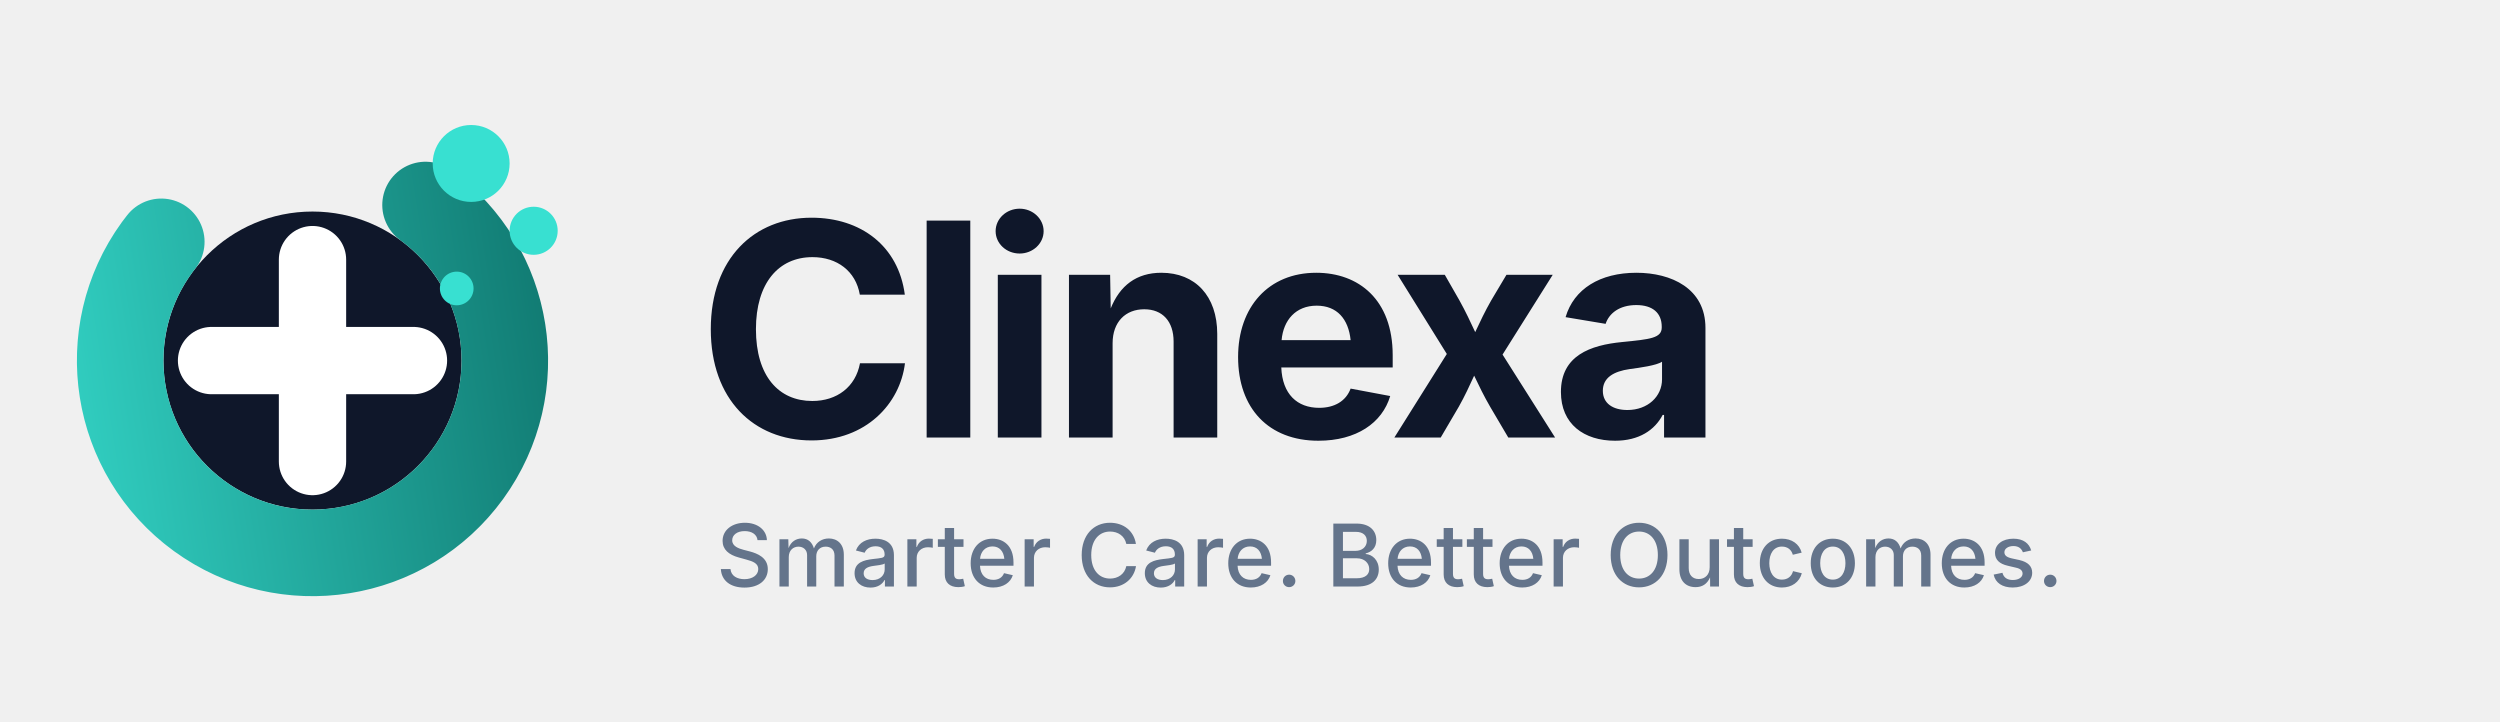
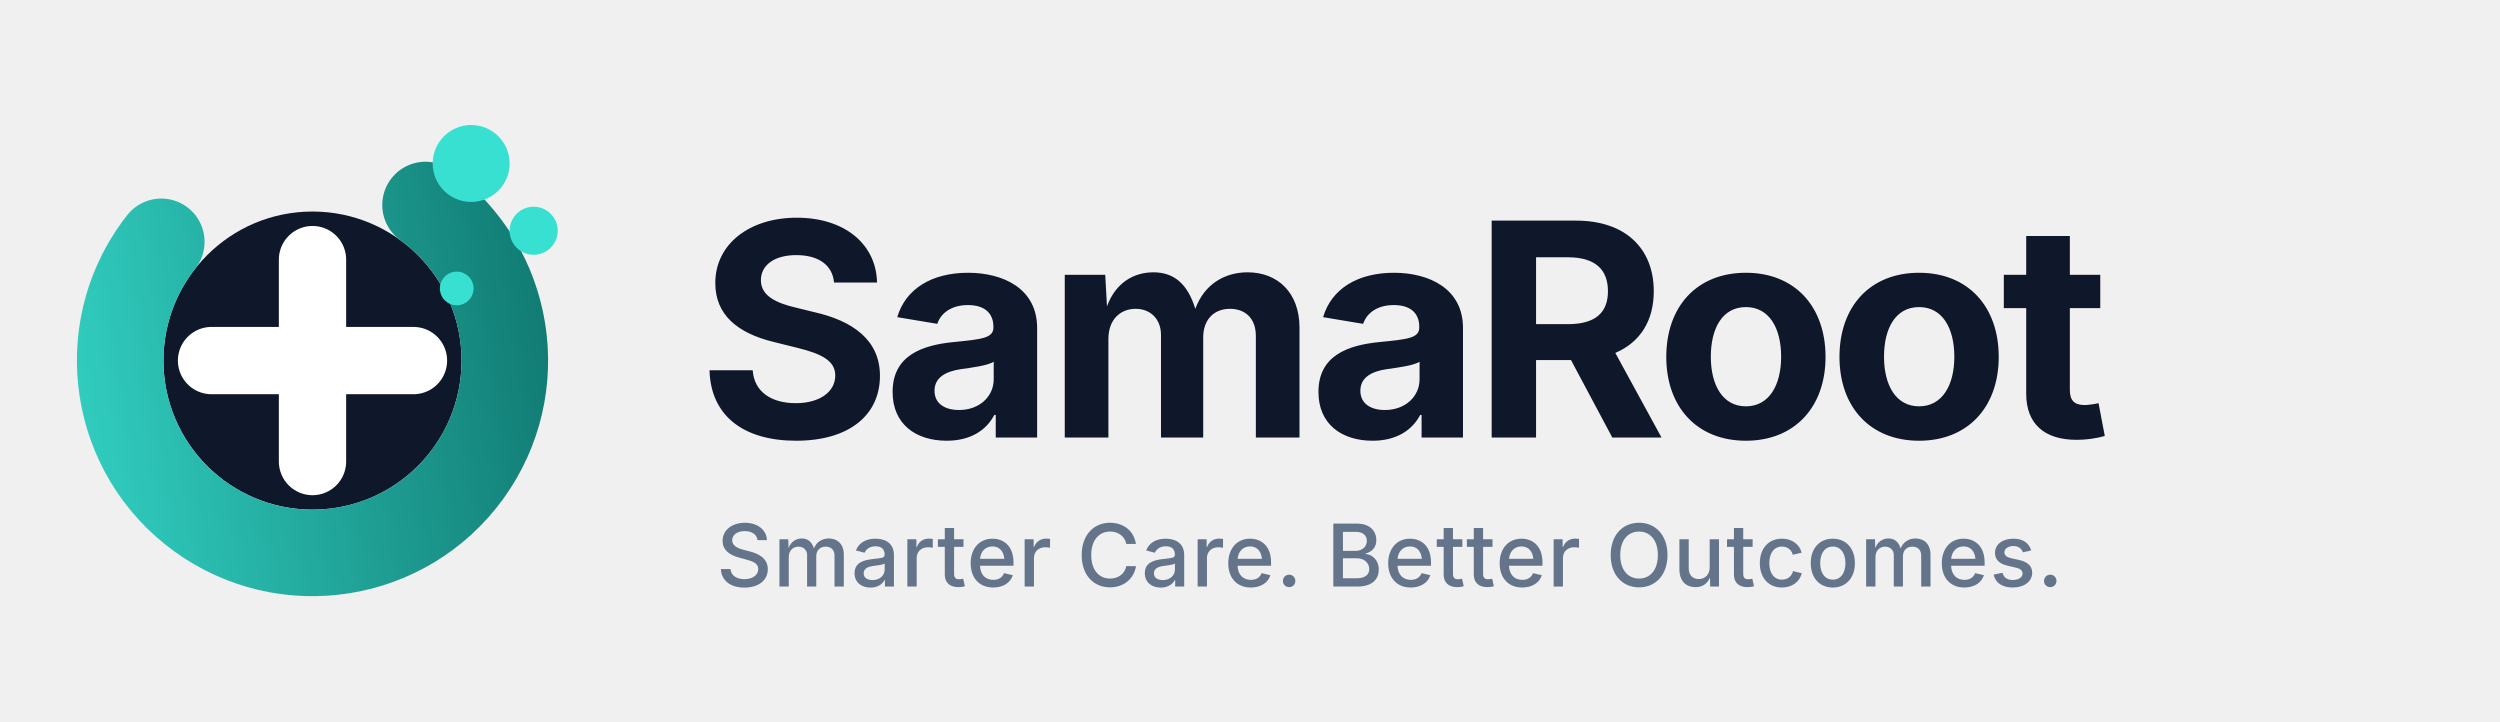
- <svg xmlns="http://www.w3.org/2000/svg" viewBox="0 0 520 150" role="img" aria-label="Clinexa">
+ <svg xmlns="http://www.w3.org/2000/svg" viewBox="0 0 520 150" role="img" aria-label="SamaRoot">
  <defs>
    <linearGradient id="g" x1="18" y1="18" x2="110" y2="110" gradientUnits="userSpaceOnUse">
      <stop offset="0" stop-color="#38E0D1" />
      <stop offset="1" stop-color="#0F766E" />
    </linearGradient>
  </defs>
  <circle cx="65" cy="75" r="31" fill="#0F172A" />
  <circle cx="65" cy="75" r="40" fill="none" stroke="url(#g)" stroke-width="18" stroke-linecap="round" stroke-dasharray="190 80" transform="rotate(-54 65 75)" />
  <path d="M65 54v42M44 75h42" stroke="#FFFFFF" stroke-width="14" stroke-linecap="round" />
  <circle cx="98" cy="34" r="8" fill="#38E0D1" />
  <circle cx="111" cy="48" r="5" fill="#38E0D1" />
  <circle cx="95" cy="60" r="3.5" fill="#38E0D1" />
-   <text x="145" y="91" font-family="Inter, ui-sans-serif, system-ui, -apple-system, BlinkMacSystemFont, 'Segoe UI', sans-serif" font-size="62" font-weight="750" letter-spacing="-2" fill="#0F172A">Clinexa</text>
+   <text x="145" y="91" font-family="Inter, ui-sans-serif, system-ui, -apple-system, BlinkMacSystemFont, 'Segoe UI', sans-serif" font-size="62" font-weight="750" letter-spacing="-2" fill="#0F172A">SamaRoot</text>
  <text x="149" y="122" font-family="Inter, ui-sans-serif, system-ui, -apple-system, BlinkMacSystemFont, 'Segoe UI', sans-serif" font-size="18" font-weight="500" letter-spacing=".2" fill="#64748B">Smarter Care. Better Outcomes.</text>
</svg>
